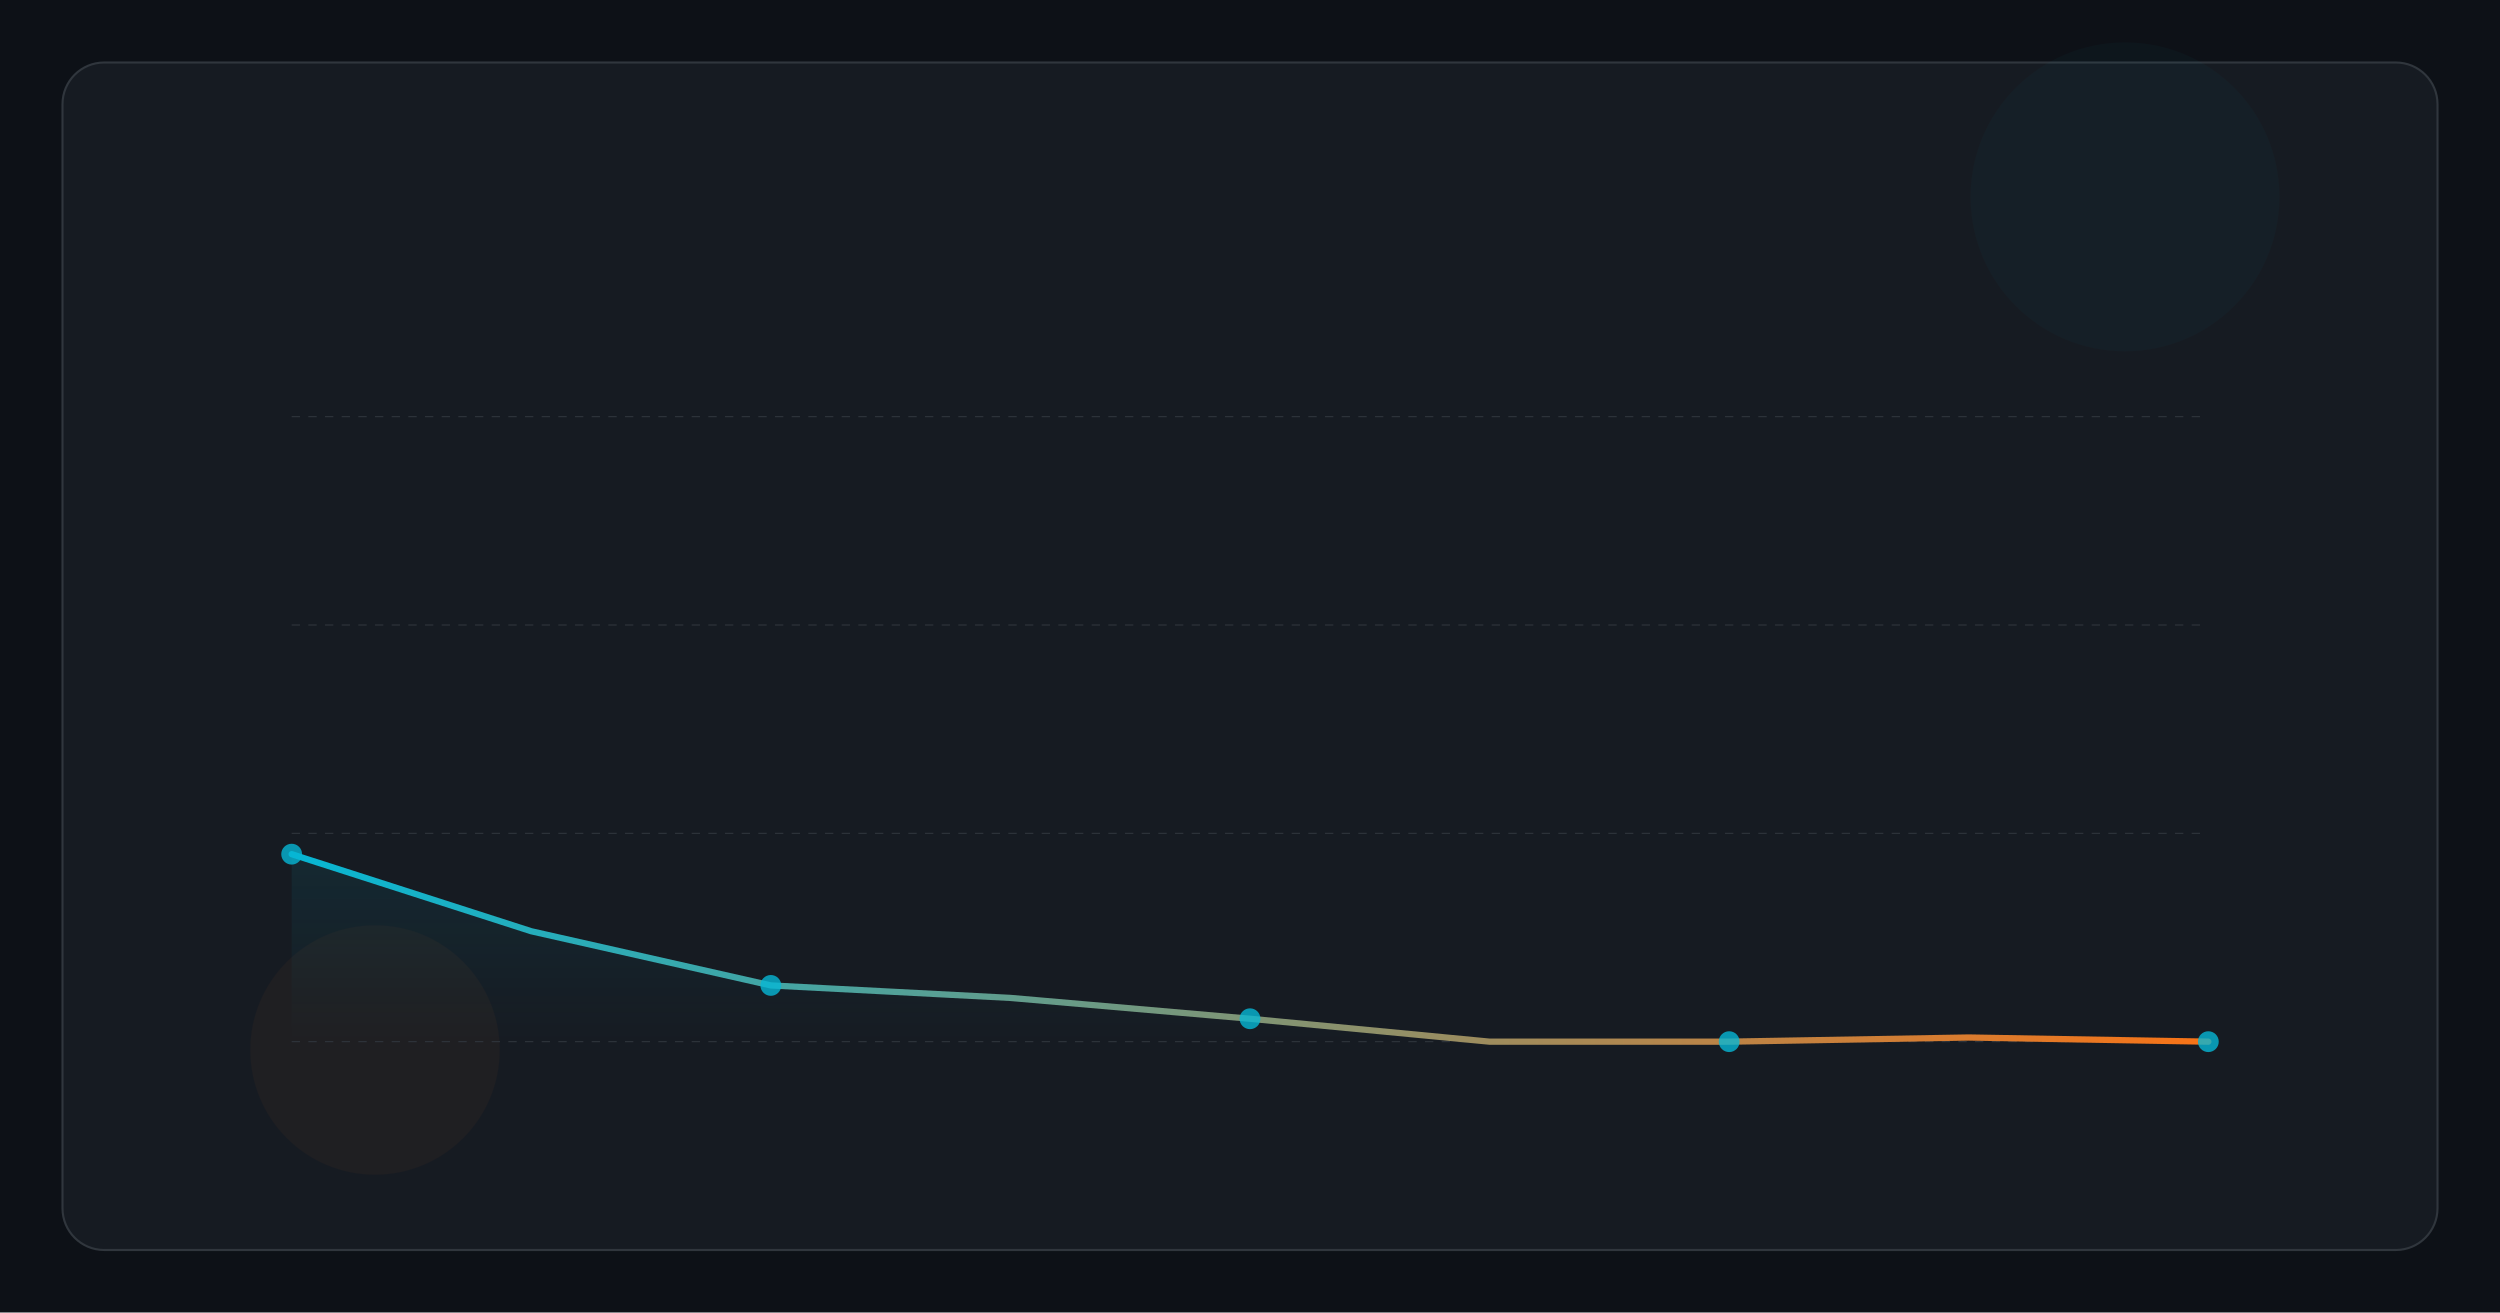
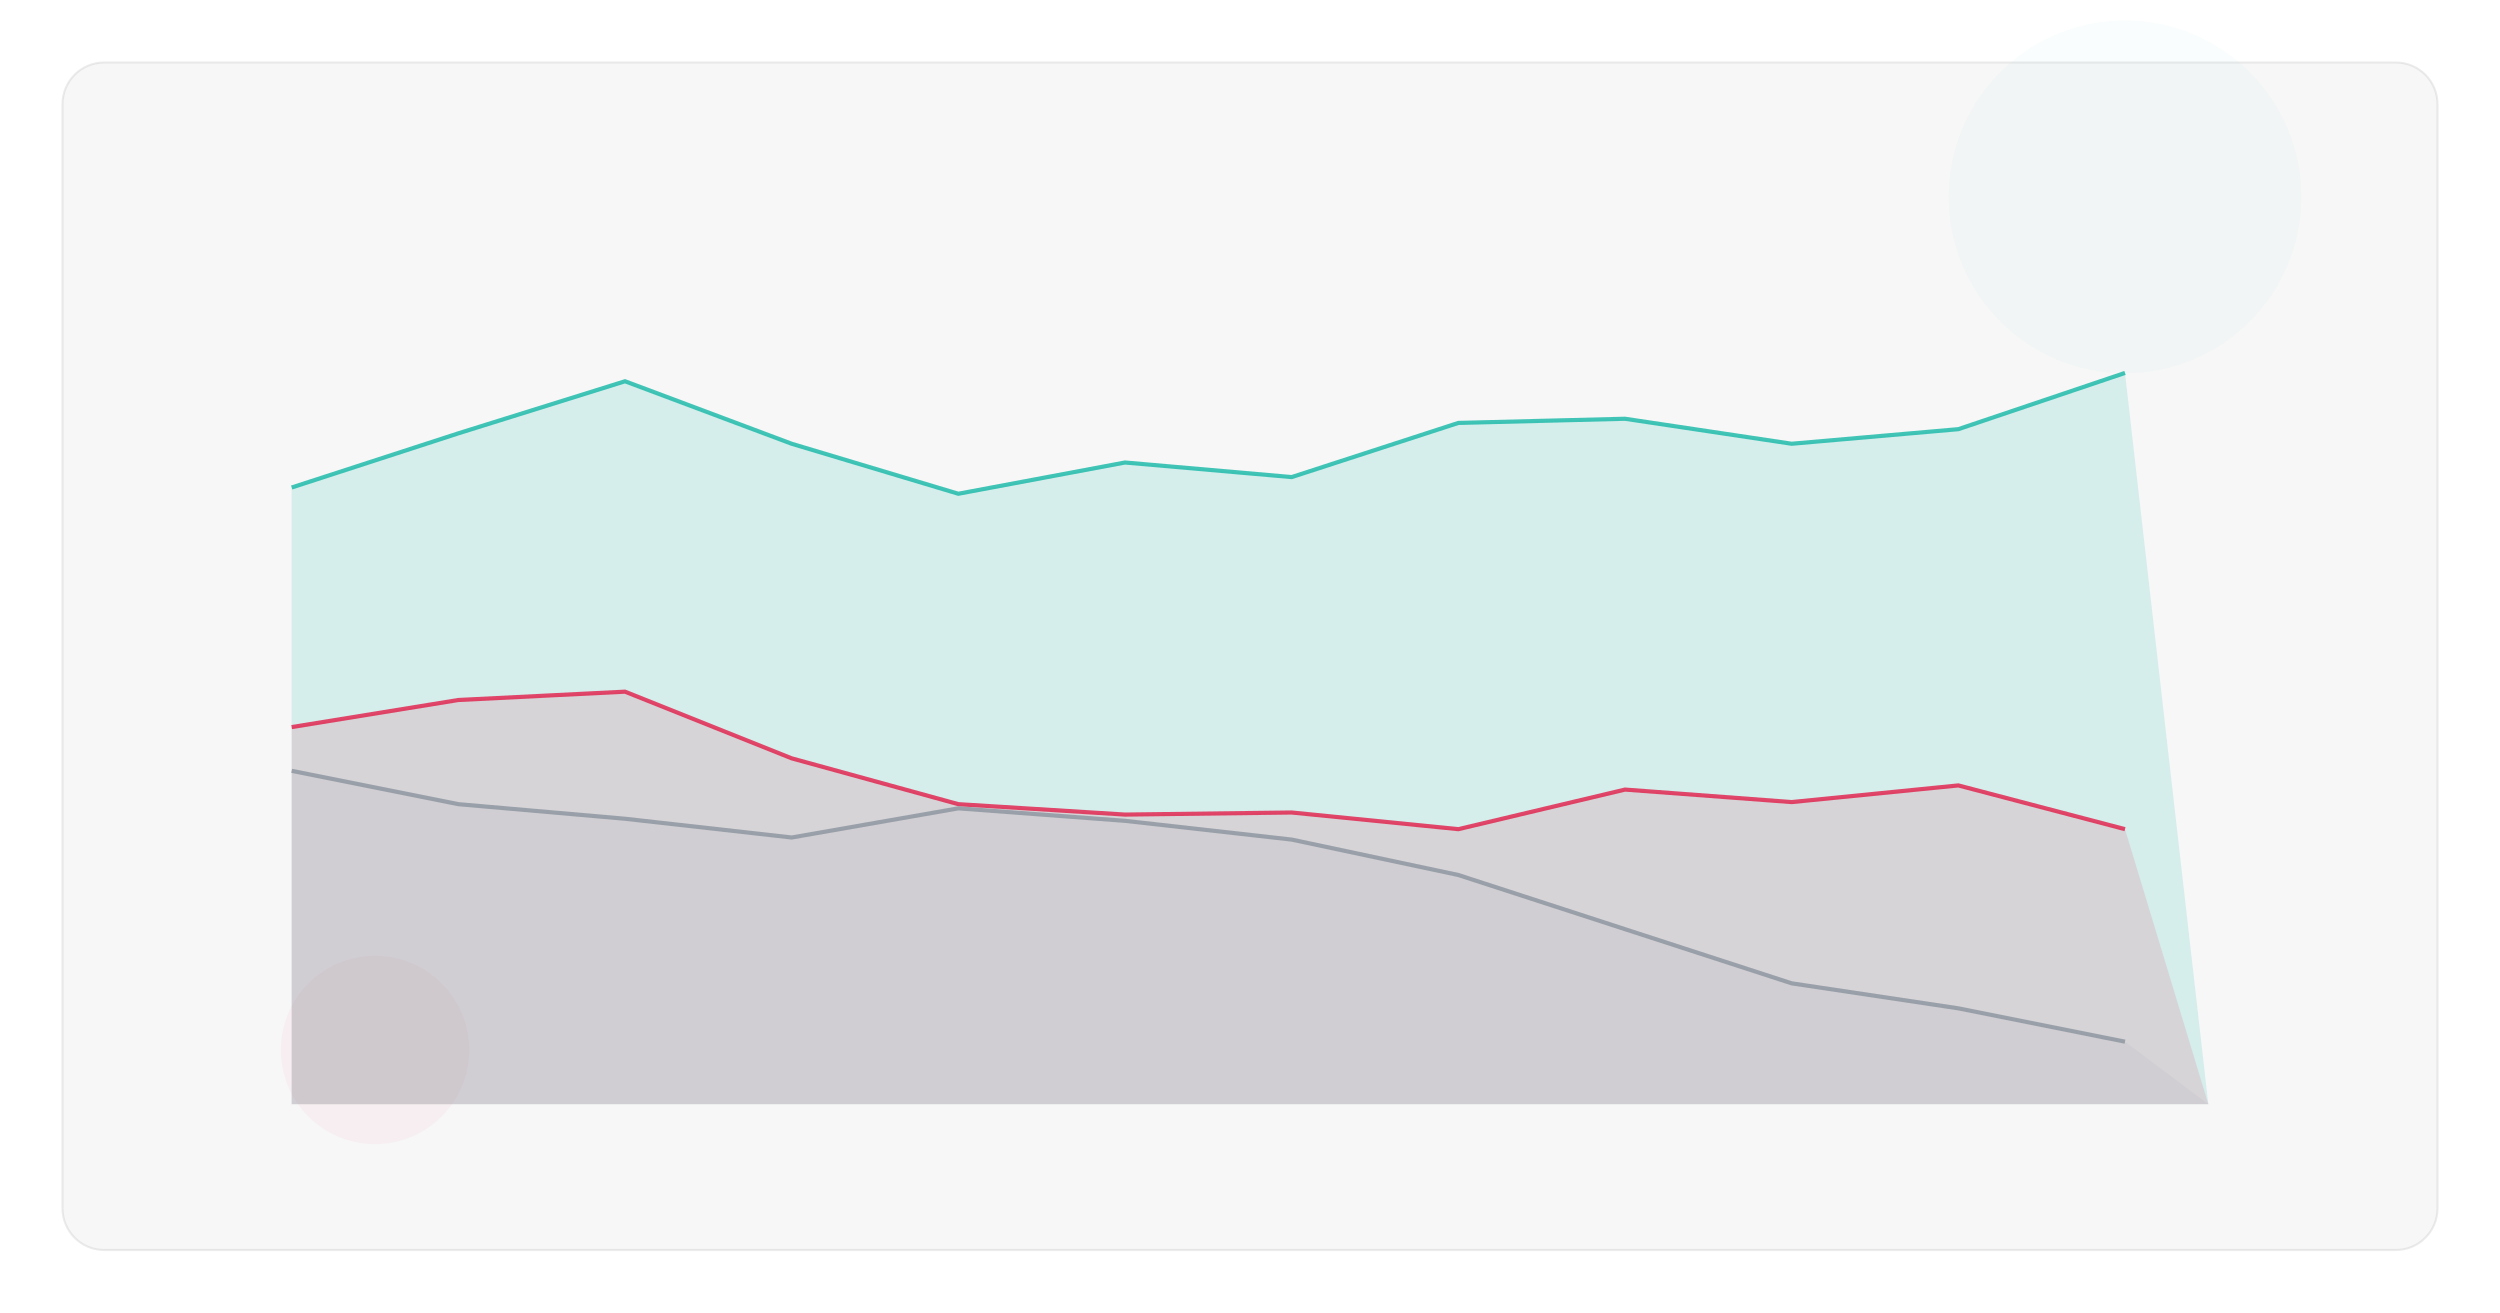
<svg xmlns="http://www.w3.org/2000/svg" viewBox="0 0 1200 630" fill="none">
-   <rect width="1200" height="630" fill="#0d1117" />
-   <rect x="30" y="30" width="1140" height="570" rx="20" fill="#161b22" stroke="#30363d" stroke-width="1" />
+   <rect width="1200" height="630" fill="transparent" />
+   <rect x="30" y="30" width="1140" height="570" rx="20" fill="rgba(128,128,128,0.06)" stroke="rgba(128,128,128,0.15)" stroke-width="1" />
  <defs>
    <linearGradient id="lineGrad" x1="0%" y1="0%" x2="100%" y2="0%">
-       <stop offset="0%" stop-color="#06B6D4" />
-       <stop offset="100%" stop-color="#F97316" />
+       <stop offset="0%" stop-color="#14B8A6" />
+       <stop offset="100%" stop-color="#E11D48" />
    </linearGradient>
    <linearGradient id="areaGrad" x1="0%" y1="0%" x2="0%" y2="100%">
-       <stop offset="0%" stop-color="#06B6D4" stop-opacity="0.3" />
-       <stop offset="100%" stop-color="#06B6D4" stop-opacity="0" />
+       <stop offset="0%" stop-color="#14B8A6" stop-opacity="0.3" />
+       <stop offset="100%" stop-color="#14B8A6" stop-opacity="0" />
    </linearGradient>
    <linearGradient id="barGrad" x1="0%" y1="0%" x2="0%" y2="100%">
-       <stop offset="0%" stop-color="#06B6D4" />
-       <stop offset="100%" stop-color="#F97316" />
+       <stop offset="0%" stop-color="#14B8A6" />
+       <stop offset="100%" stop-color="#E11D48" />
    </linearGradient>
  </defs>
-   <circle cx="1020" cy="94.5" r="74.137" fill="#06B6D4" opacity="0.03" />
-   <circle cx="180" cy="504" r="59.867" fill="#F97316" opacity="0.04" />
-   <line x1="140" y1="200" x2="1060" y2="200" stroke="#30363d" stroke-width="0.5" stroke-dasharray="4 4" />
-   <line x1="140" y1="300" x2="1060" y2="300" stroke="#30363d" stroke-width="0.5" stroke-dasharray="4 4" />
-   <line x1="140" y1="400" x2="1060" y2="400" stroke="#30363d" stroke-width="0.5" stroke-dasharray="4 4" />
-   <line x1="140" y1="500" x2="1060" y2="500" stroke="#30363d" stroke-width="0.5" stroke-dasharray="4 4" />
-   <path d="M140 410 L255 447 L370 473 L485 479 L600 489 L715 500 L830 500 L945 498 L1060 500 L1060 500 L140 500 Z" fill="url(#areaGrad)" opacity="0.3" />
-   <path d="M140 410 L255 447 L370 473 L485 479 L600 489 L715 500 L830 500 L945 498 L1060 500" stroke="url(#lineGrad)" stroke-width="3" stroke-linecap="round" stroke-linejoin="round" fill="none" />
-   <circle cx="140" cy="410" r="5" fill="#06B6D4" opacity="0.8" />
-   <circle cx="370" cy="473" r="5" fill="#06B6D4" opacity="0.8" />
-   <circle cx="600" cy="489" r="5" fill="#06B6D4" opacity="0.8" />
-   <circle cx="830" cy="500" r="5" fill="#06B6D4" opacity="0.8" />
-   <circle cx="1060" cy="500" r="5" fill="#06B6D4" opacity="0.8" />
+   <circle cx="1020" cy="94.5" r="84.668" fill="#14B8A6" opacity="0.03" />
+   <circle cx="180" cy="504" r="45.189" fill="#E11D48" opacity="0.04" />
+   <path d="M140 234 L220 208 L300 183 L380 213 L460 237 L540 222 L620 229 L700 203 L780 201 L860 213 L940 206 L1020 179 L1060 530 L140 530 Z" fill="#14B8A6" opacity="0.15" />
+   <path d="M140 234 L220 208 L300 183 L380 213 L460 237 L540 222 L620 229 L700 203 L780 201 L860 213 L940 206 L1020 179" stroke="#14B8A6" stroke-width="2" fill="none" opacity="0.8" />
+   <path d="M140 349 L220 336 L300 332 L380 364 L460 386 L540 391 L620 390 L700 398 L780 379 L860 385 L940 377 L1020 398 L1060 530 L140 530 Z" fill="#E11D48" opacity="0.12" />
+   <path d="M140 349 L220 336 L300 332 L380 364 L460 386 L540 391 L620 390 L700 398 L780 379 L860 385 L940 377 L1020 398" stroke="#E11D48" stroke-width="2" fill="none" opacity="0.8" />
+   <path d="M140 370 L220 386 L300 393 L380 402 L460 388 L540 394 L620 403 L700 420 L780 446 L860 472 L940 484 L1020 500 L1060 530 L140 530 Z" fill="#8B949E" opacity="0.09" />
+   <path d="M140 370 L220 386 L300 393 L380 402 L460 388 L540 394 L620 403 L700 420 L780 446 L860 472 L940 484 L1020 500" stroke="#8B949E" stroke-width="2" fill="none" opacity="0.8" />
</svg>
